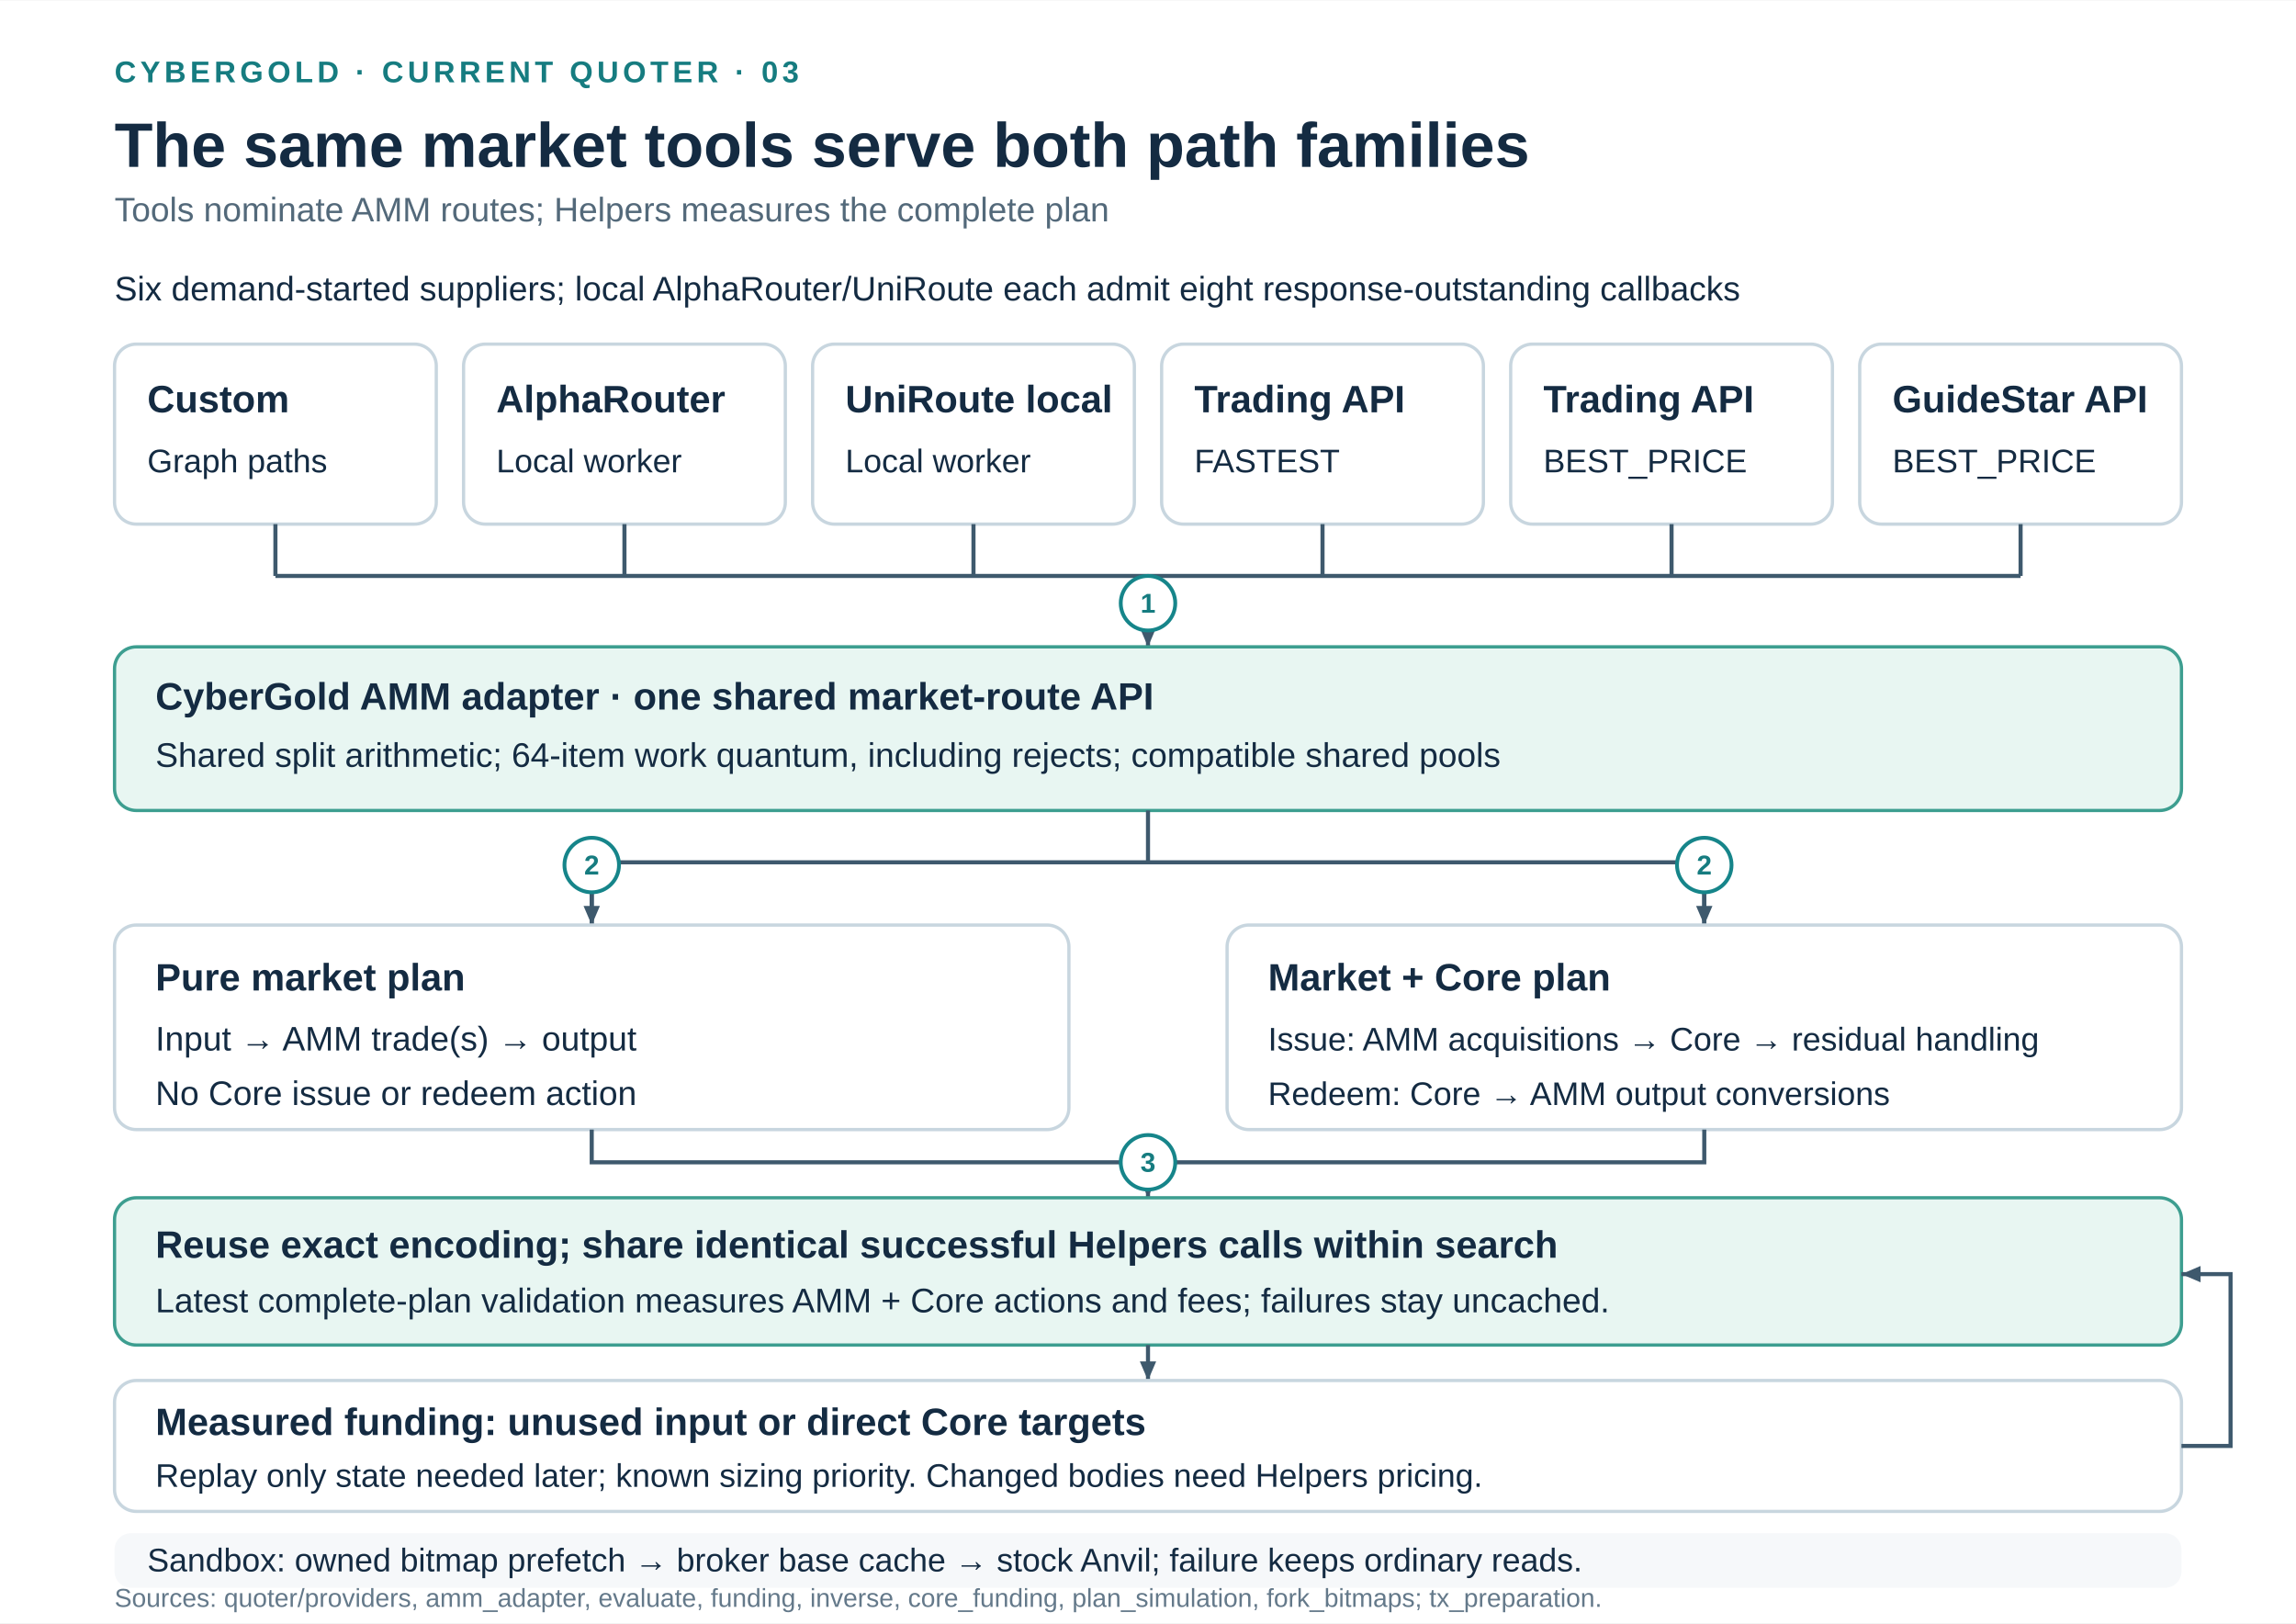
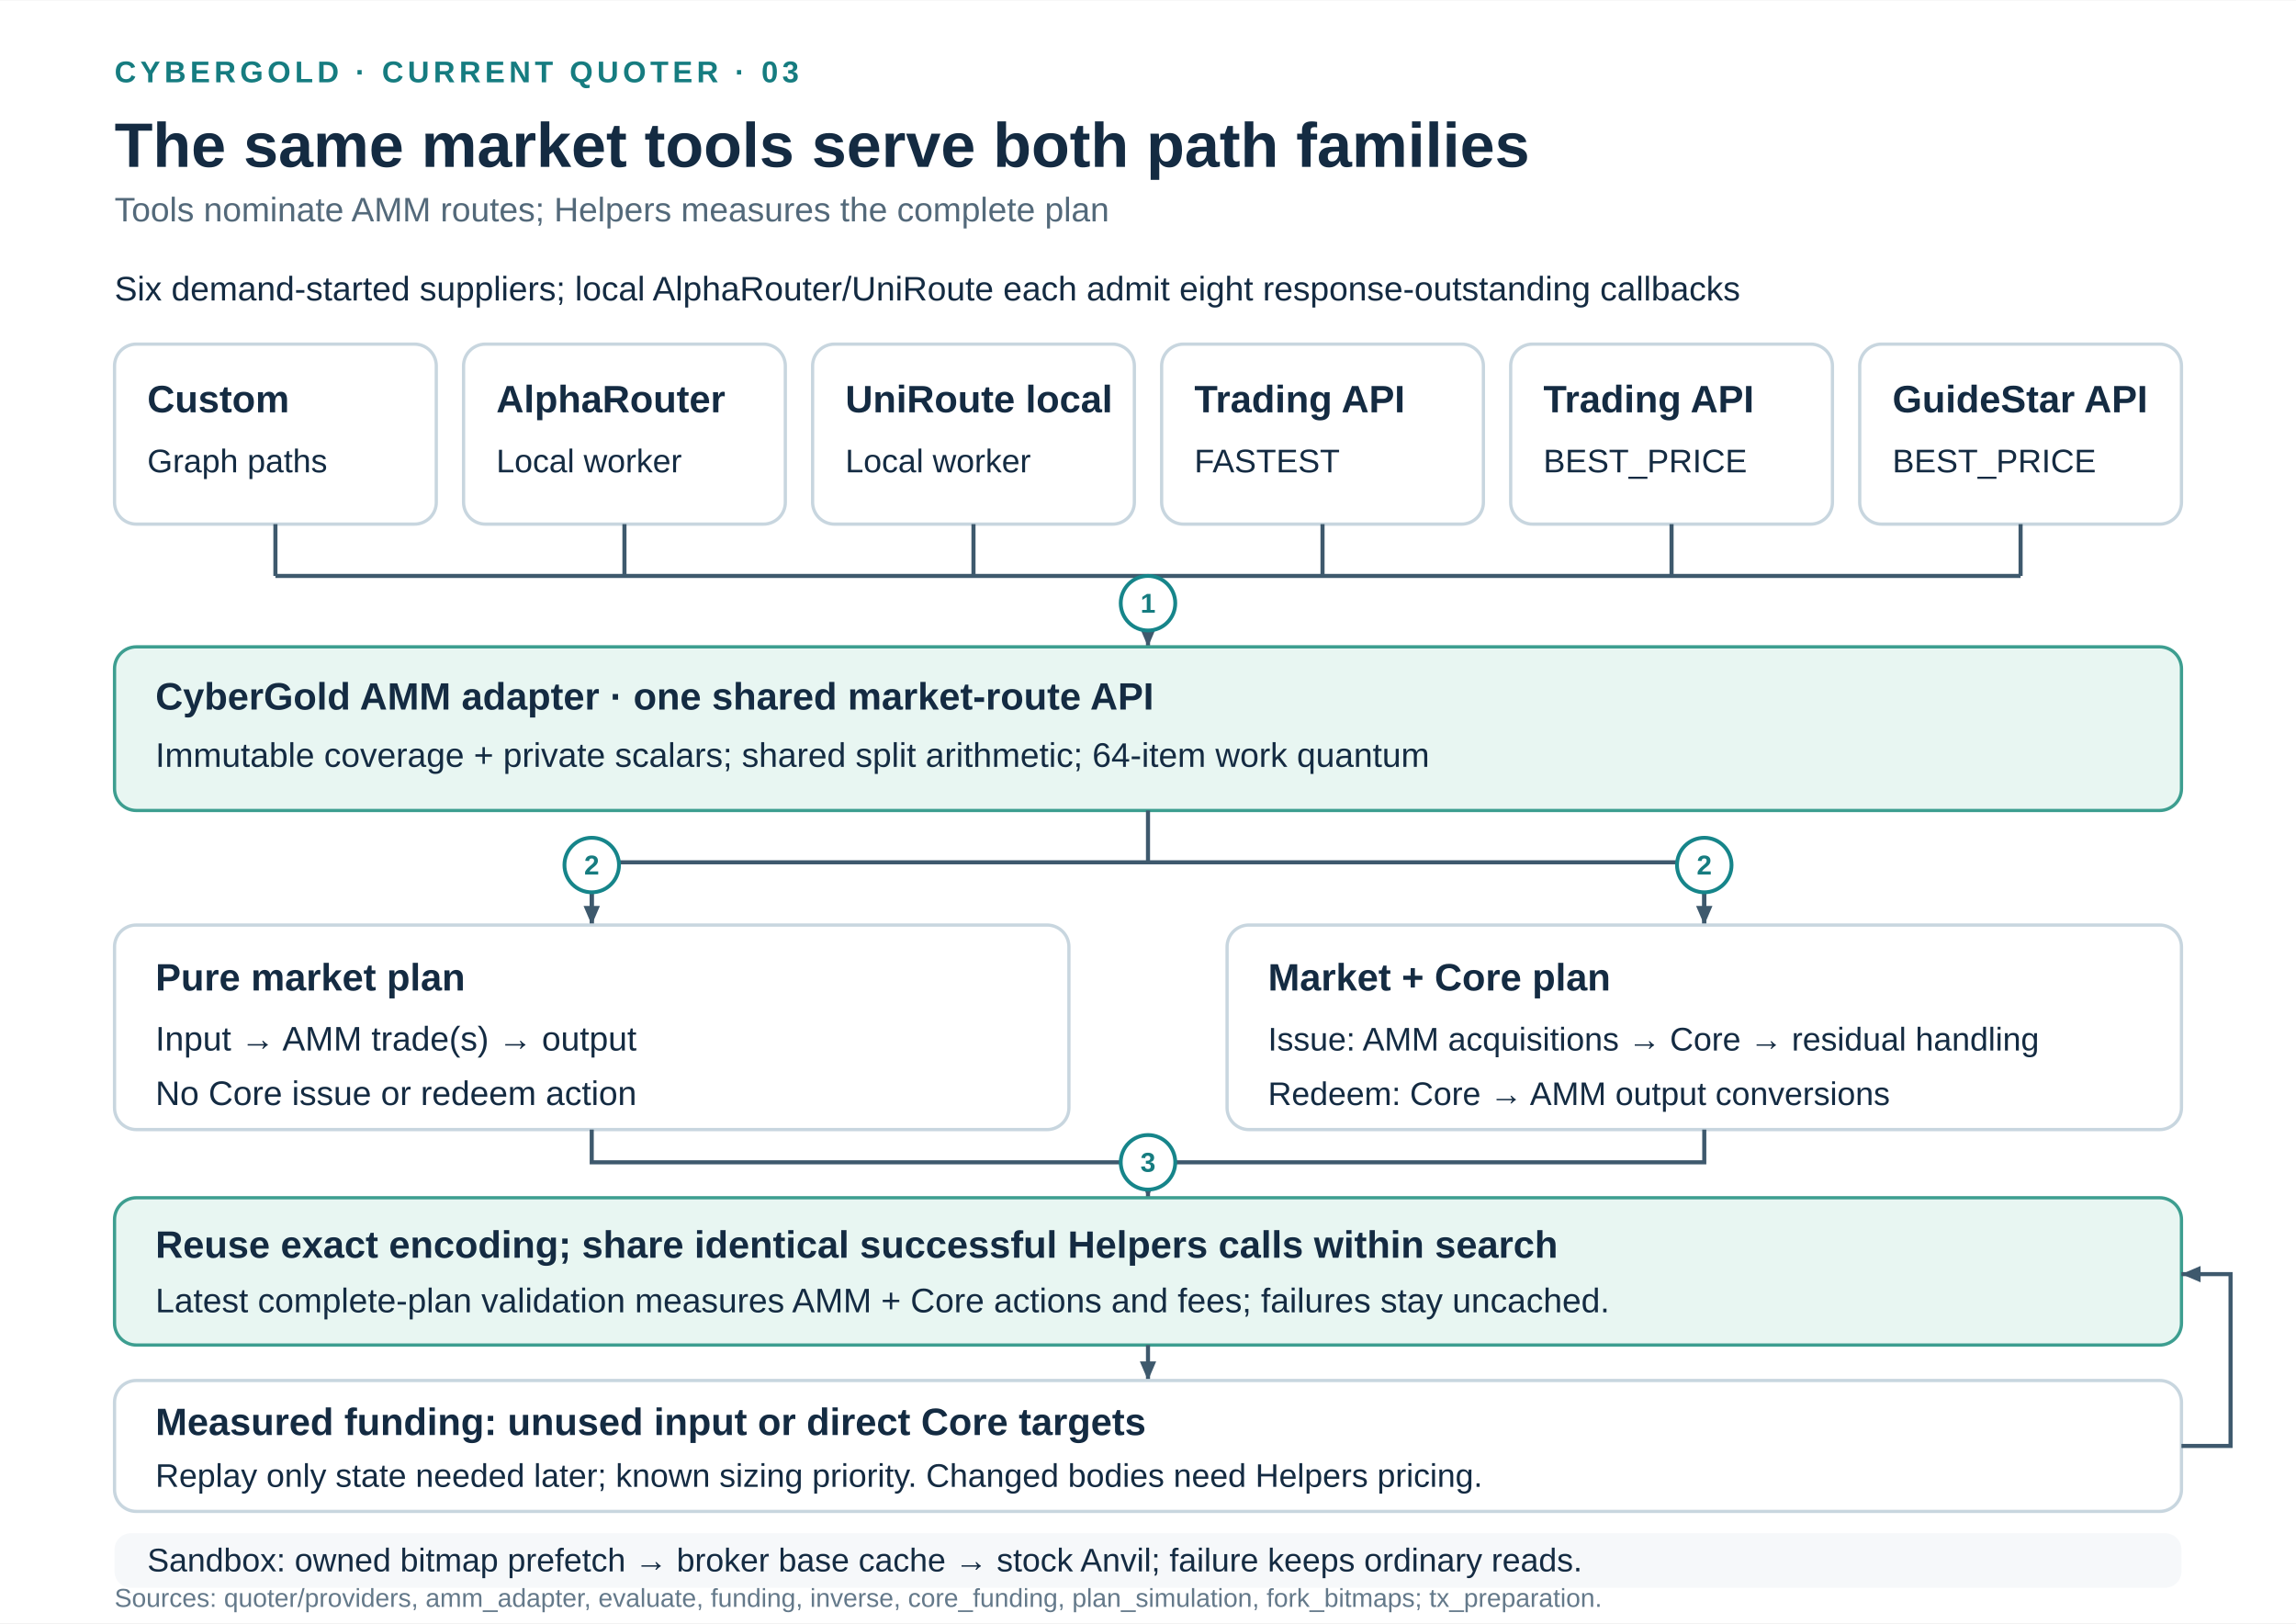
<svg xmlns="http://www.w3.org/2000/svg" width="297mm" height="210mm" viewBox="0 0 842 595" role="img" aria-labelledby="title desc">
  <defs>
    <marker id="arrow" markerWidth="8" markerHeight="8" refX="7" refY="4" orient="auto">
      <path d="M0 0 L8 4 L0 8 Z" fill="#3e596d" />
    </marker>
    <style>
    text{font-family:Arial,Helvetica,sans-serif;fill:#142b42}
    .eyebrow{font-size:11px;font-weight:700;letter-spacing:1.5px;fill:#167c80}
    .title{font-size:23px;font-weight:700}
    .subtitle{font-size:12.5px;fill:#53697a}
    .lane-label{font-size:10px;font-weight:700;letter-spacing:1.2px;fill:#53697a}
    .node{fill:#fff;stroke:#c8d6df;stroke-width:1.2}
    .fresh{fill:#e8f6f2;stroke:#3d9e90;stroke-width:1.2}
    .heading{font-size:14px;font-weight:700}
    .body{font-size:12px}
    .body-large{font-size:12.5px}
    .muted{fill:#53697a}
    .line{fill:none;stroke:#3e596d;stroke-width:1.5}
    .bus{fill:none;stroke:#3e596d;stroke-width:1.5}
    .dashed{fill:none;stroke:#8a9cab;stroke-width:1.3;stroke-dasharray:4 4}
    .step{fill:#fff;stroke:#16858a;stroke-width:1.4}
    .step-text{font-size:10px;font-weight:700;fill:#167c80;text-anchor:middle;dominant-baseline:central}
    .source{font-size:9.5px;fill:#64798a}
  </style>
  </defs>
  <rect width="842" height="595" fill="#fff" />
  <text x="42" y="30" class="eyebrow">CYBERGOLD · CURRENT QUOTER · 03</text>
  <text x="42" y="61" class="title">The same market tools serve both path families</text>
  <text x="42" y="81" class="subtitle">Tools nominate AMM routes; Helpers measures the complete plan</text>
  <text x="42" y="110" class="body-large">Six demand-started suppliers; local AlphaRouter/UniRoute each admit eight response-outstanding callbacks</text>
  <rect x="42" y="126" width="118" height="66" rx="8" class="node" />
  <text x="54" y="151" class="heading">Custom</text>
  <text x="54" y="173" class="body">Graph paths</text>
  <path d="M101 192 V211" class="bus" />
  <rect x="170" y="126" width="118" height="66" rx="8" class="node" />
  <text x="182" y="151" class="heading">AlphaRouter</text>
  <text x="182" y="173" class="body">Local worker</text>
  <path d="M229 192 V211" class="bus" />
  <rect x="298" y="126" width="118" height="66" rx="8" class="node" />
  <text x="310" y="151" class="heading">UniRoute local</text>
  <text x="310" y="173" class="body">Local worker</text>
  <path d="M357 192 V211" class="bus" />
  <rect x="426" y="126" width="118" height="66" rx="8" class="node" />
  <text x="438" y="151" class="heading">Trading API</text>
  <text x="438" y="173" class="body">FASTEST</text>
  <path d="M485 192 V211" class="bus" />
  <rect x="554" y="126" width="118" height="66" rx="8" class="node" />
  <text x="566" y="151" class="heading">Trading API</text>
  <text x="566" y="173" class="body">BEST_PRICE</text>
  <path d="M613 192 V211" class="bus" />
  <rect x="682" y="126" width="118" height="66" rx="8" class="node" />
  <text x="694" y="151" class="heading">GuideStar API</text>
  <text x="694" y="173" class="body">BEST_PRICE</text>
  <path d="M741 192 V211" class="bus" />
  <path d="M101 211 H741" class="bus" />
  <path d="M421 211 V237" class="line" />
  <polygon points="421.00,237.00 418.00,230.00 424.00,230.00" fill="#3e596d" />
  <circle cx="421" cy="221" r="10" class="step" />
  <text x="421" y="221" class="step-text">1</text>
  <rect x="42" y="237" width="758" height="60" rx="8" class="fresh" />
  <text x="57" y="260" class="heading">CyberGold AMM adapter · one shared market-route API</text>
-   <text x="57" y="281" class="body-large">Shared split arithmetic; 64-item work quantum, including rejects; compatible shared pools</text>
+   <text x="57" y="281" class="body-large">Immutable coverage + private scalars; shared split arithmetic; 64-item work quantum</text>
  <path d="M421 297 V316 H217 V339 M421 316 H625 V339" class="bus" />
  <path d="M217 327 V339" class="line" />
  <polygon points="217.00,339.00 214.00,332.00 220.00,332.00" fill="#3e596d" />
  <circle cx="217" cy="317" r="10" class="step" />
  <text x="217" y="317" class="step-text">2</text>
  <path d="M625 327 V339" class="line" />
  <polygon points="625.00,339.00 622.00,332.00 628.00,332.00" fill="#3e596d" />
  <circle cx="625" cy="317" r="10" class="step" />
  <text x="625" y="317" class="step-text">2</text>
  <rect x="42" y="339" width="350" height="75" rx="8" class="node" />
  <text x="57" y="363" class="heading">Pure market plan</text>
  <text x="57" y="385" class="body-large">Input → AMM trade(s) → output</text>
  <text x="57" y="405" class="body-large">No Core issue or redeem action</text>
  <rect x="450" y="339" width="350" height="75" rx="8" class="node" />
  <text x="465" y="363" class="heading">Market + Core plan</text>
  <text x="465" y="385" class="body">Issue: AMM acquisitions → Core → residual handling</text>
  <text x="465" y="405" class="body">Redeem: Core → AMM output conversions</text>
  <path d="M217 414 V426 H625 V414" class="bus" />
  <path d="M421 426 V439" class="line" />
  <polygon points="421,439 418,432 424,432" fill="#3e596d" />
  <circle cx="421" cy="426" r="10" class="step" />
  <text x="421" y="426" class="step-text">3</text>
  <rect x="42" y="439" width="758" height="54" rx="8" class="fresh" />
  <text x="57" y="461" class="heading">Reuse exact encoding; share identical successful Helpers calls within search</text>
  <text x="57" y="481" class="body-large">Latest complete-plan validation measures AMM + Core actions and fees; failures stay uncached.</text>
  <path d="M421 493 V506" class="line" />
  <polygon points="421,506 418,499 424,499" fill="#3e596d" />
  <rect x="42" y="506" width="758" height="48" rx="8" class="node" />
  <text x="57" y="526" class="heading">Measured funding: unused input or direct Core targets</text>
  <text x="57" y="545" class="body">Replay only state needed later; known sizing priority. Changed bodies need Helpers pricing.</text>
  <path d="M800 530 H818 V467 H800" class="line" />
  <polygon points="800,467 807,464 807,470" fill="#3e596d" />
  <rect x="42" y="562" width="758" height="20" rx="6" fill="#f6f8fa" />
  <text x="54" y="576" class="body">Sandbox: owned bitmap prefetch → broker base cache → stock Anvil; failure keeps ordinary reads.</text>
  <text x="42" y="589" class="source">Sources: quoter/providers, amm_adapter, evaluate, funding, inverse, core_funding, plan_simulation, fork_bitmaps; tx_preparation.</text>
</svg>
